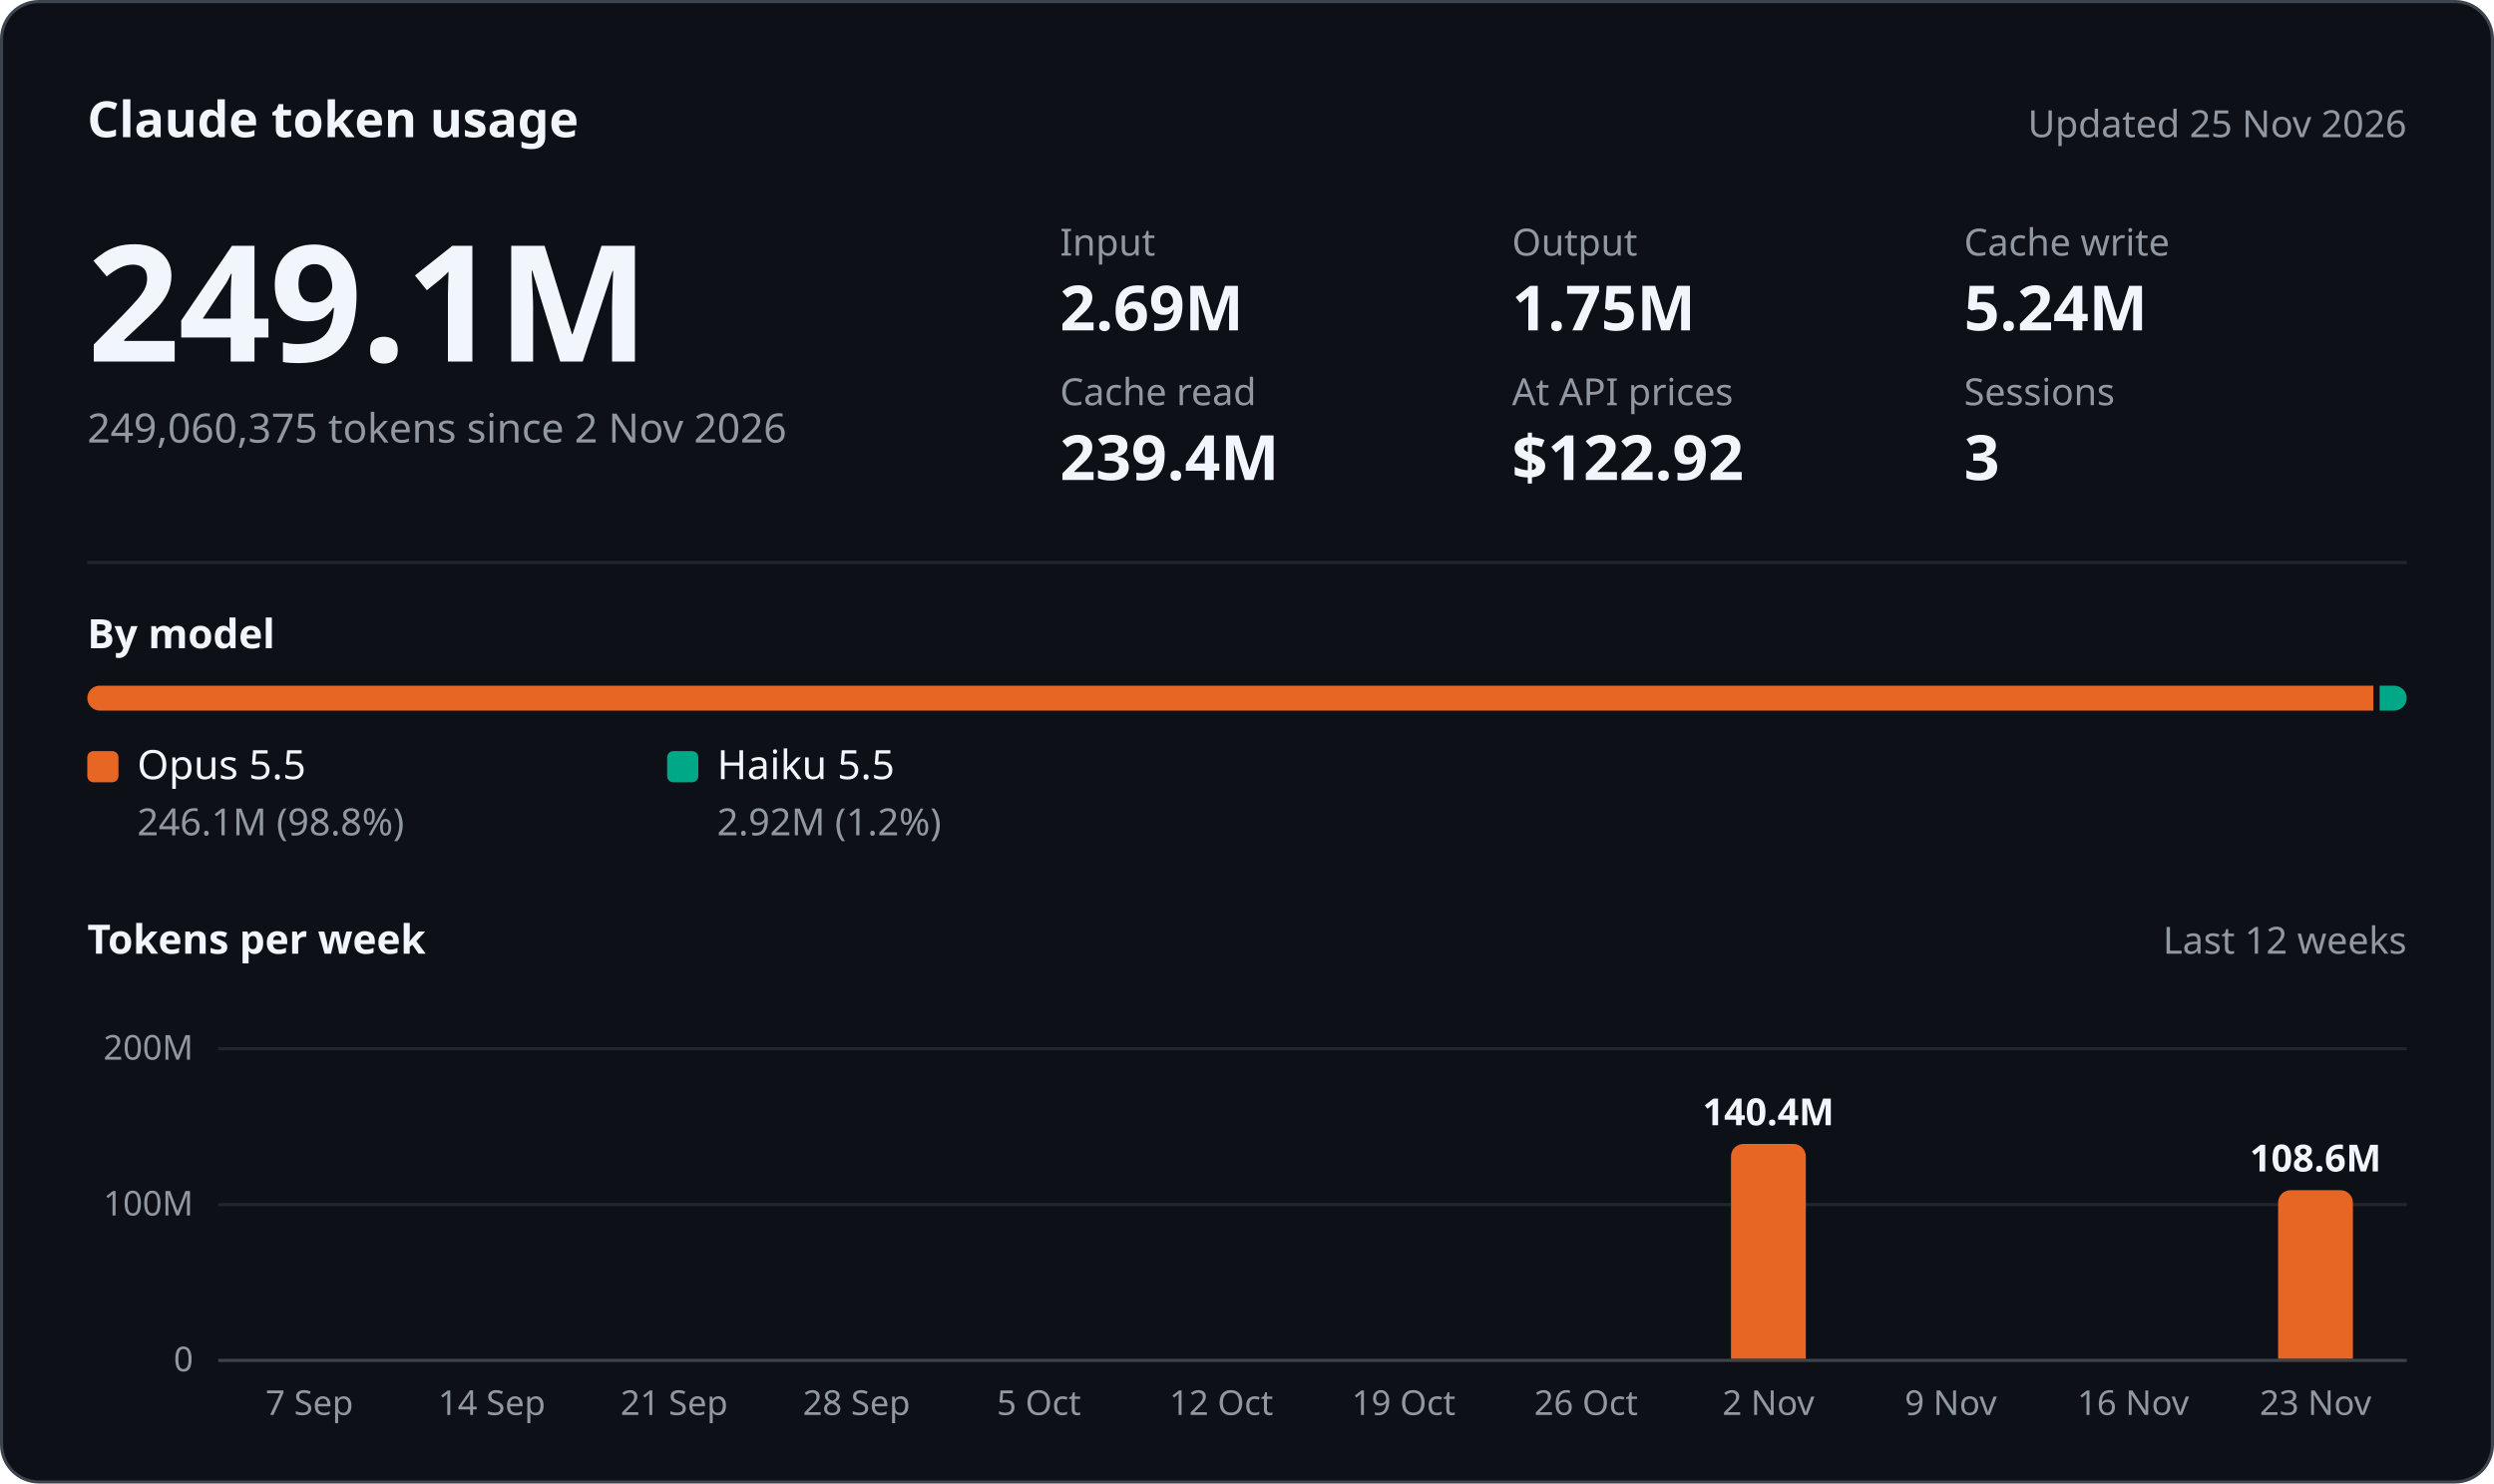
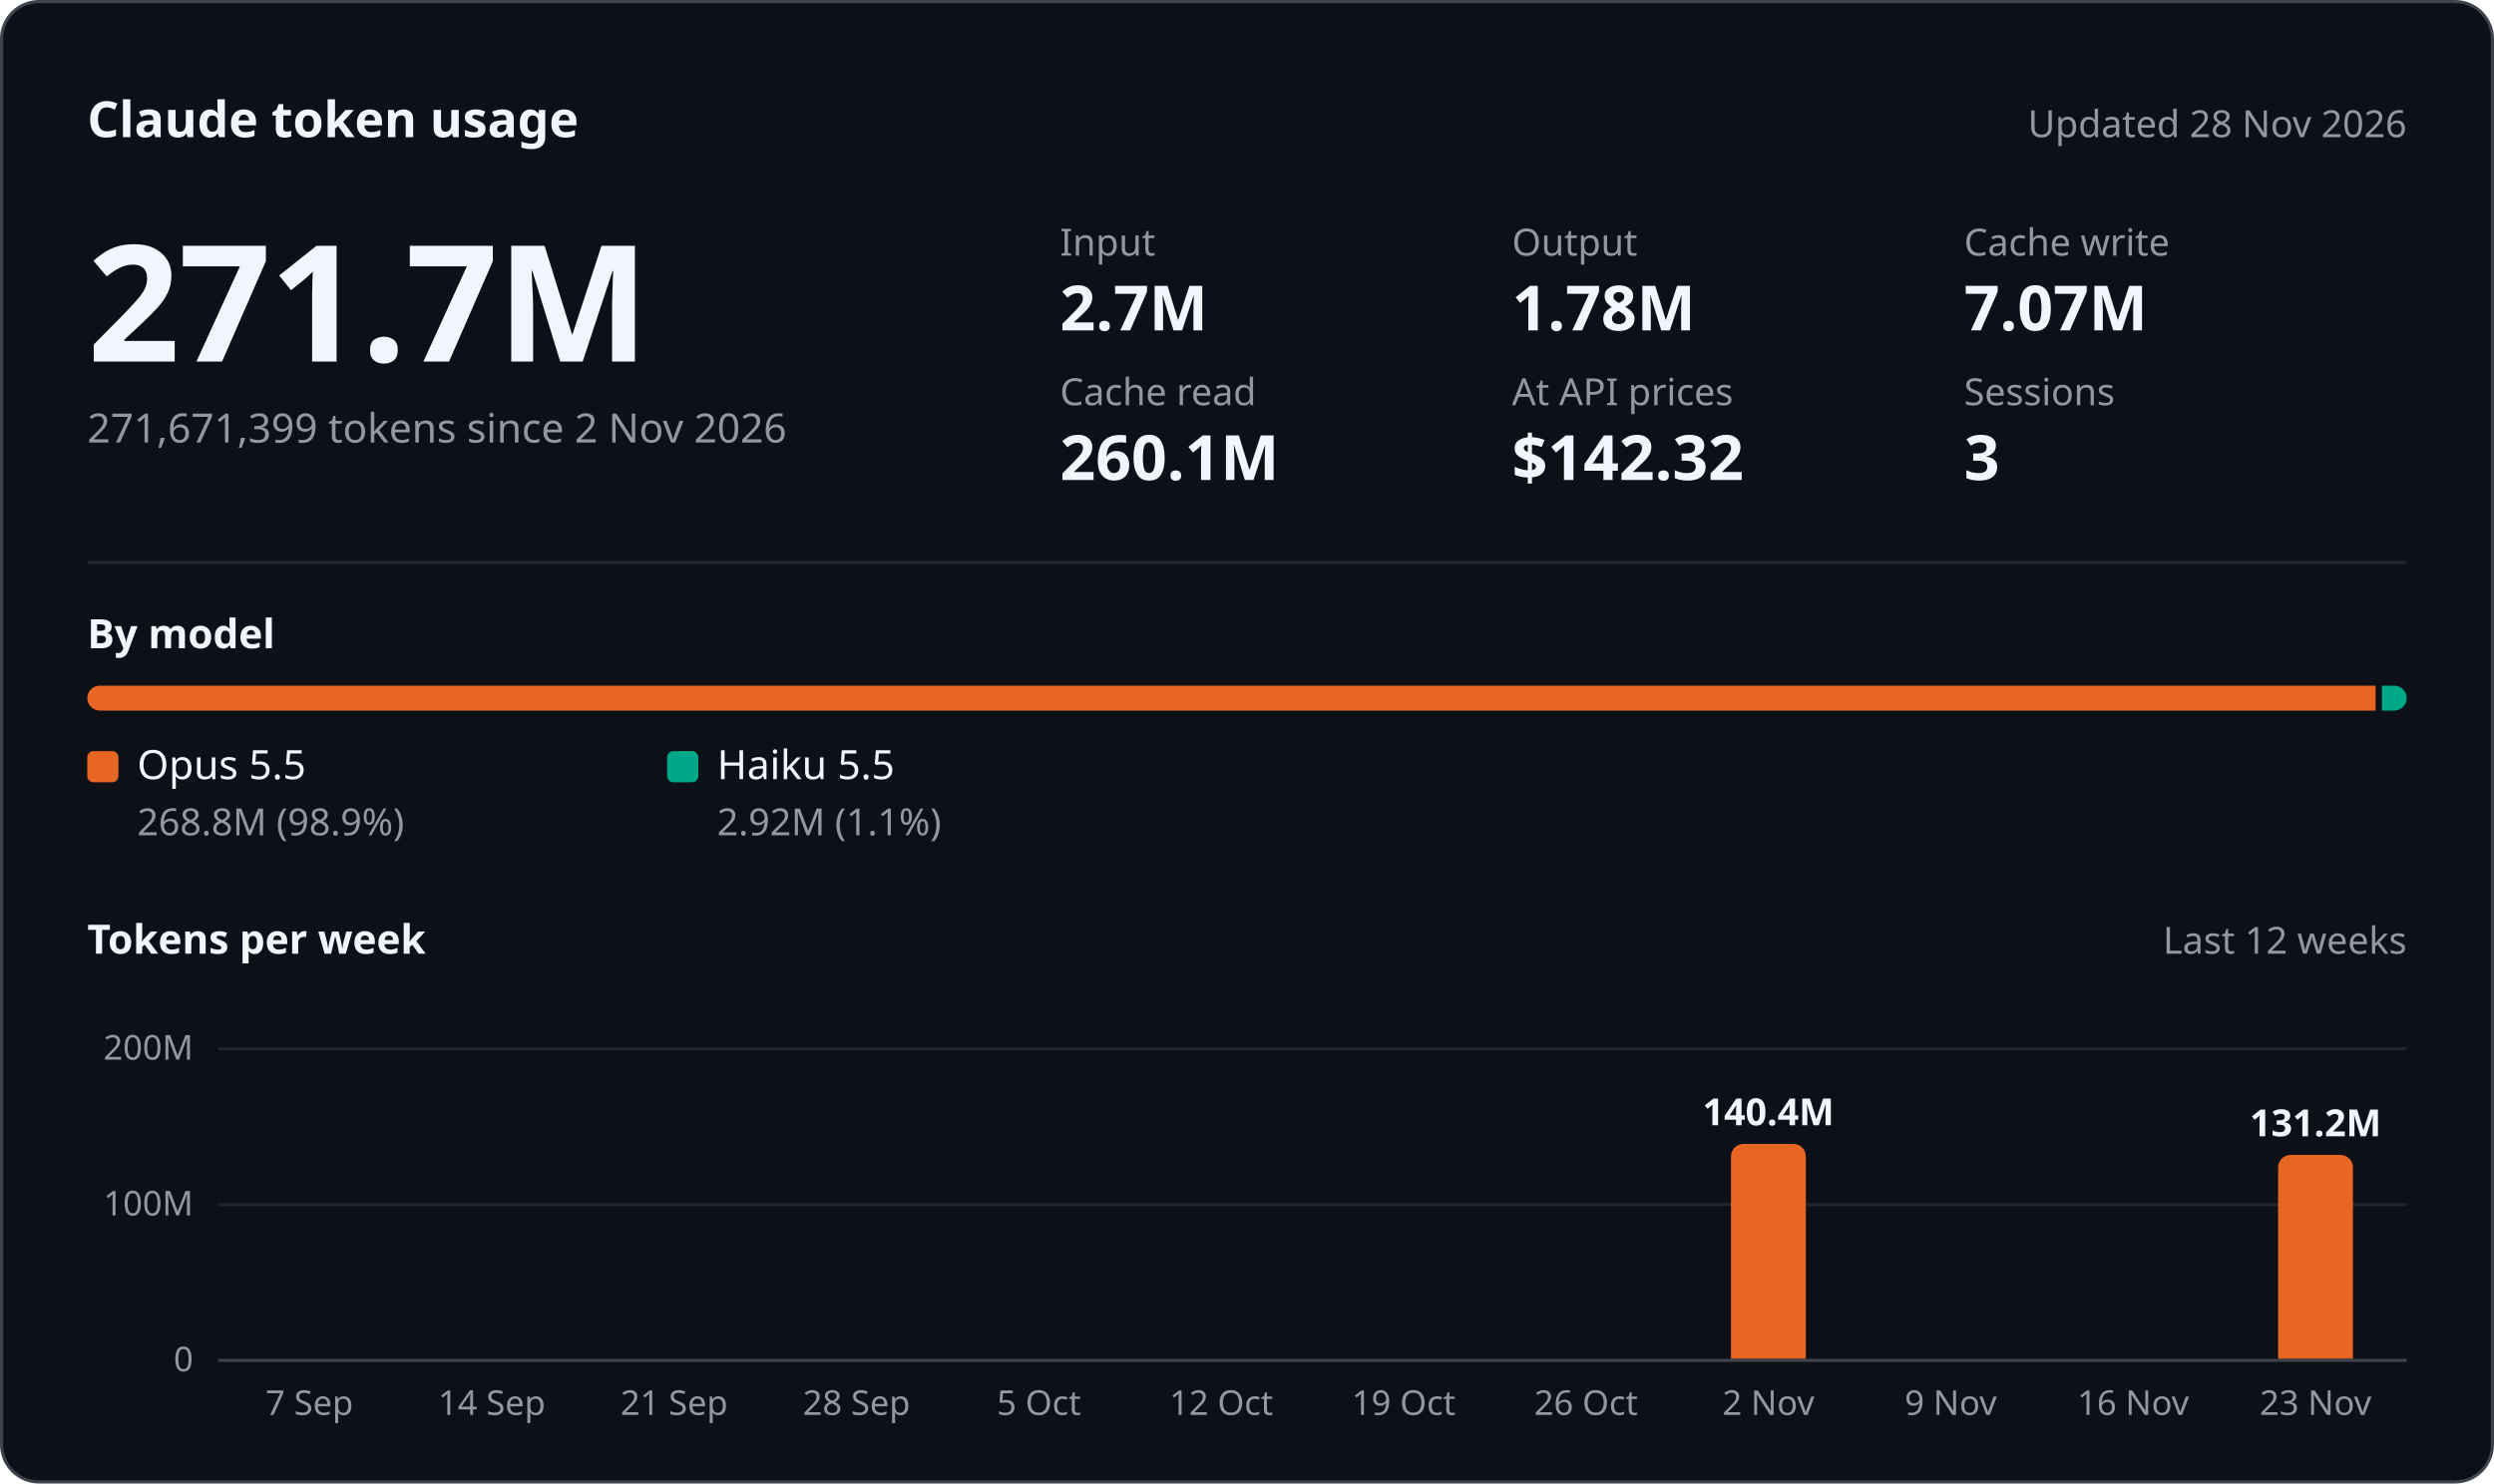
<svg xmlns="http://www.w3.org/2000/svg" width="800" height="476" viewBox="0 0 800 476" role="img" aria-labelledby="title desc">
  <style>
text{font-family:-apple-system,BlinkMacSystemFont,"Segoe UI","Noto Sans",Helvetica,Arial,sans-serif}
.t{fill:#f0f6fc}.m{fill:#9198a1}.n{font-variant-numeric:tabular-nums}
</style>
  <rect x="0.5" y="0.5" width="799" height="475" rx="12" fill="#0d1117" stroke="#3d444d" />
  <text x="28" y="44" class="t" font-size="16" font-weight="600">Claude token usage</text>
-   <text x="772" y="44" class="m" font-size="12" text-anchor="end">Updated 25 Nov 2026</text>
-   <text x="28" y="116" class="t" font-size="52" font-weight="600" letter-spacing="-0.5">249.1M</text>
-   <text x="28" y="142" class="m" font-size="13">249,060,375 tokens since 2 Nov 2026</text>
+   <text x="772" y="44" class="m" font-size="12" text-anchor="end">Updated 28 Nov 2026</text>
+   <text x="28" y="116" class="t" font-size="52" font-weight="600" letter-spacing="-0.5">271.7M</text>
+   <text x="28" y="142" class="m" font-size="13">271,671,399 tokens since 2 Nov 2026</text>
  <text x="340" y="82" class="m" font-size="12">Input</text>
-   <text x="340" y="106" class="t" font-size="20" font-weight="600">2.69M</text>
+   <text x="340" y="106" class="t" font-size="20" font-weight="600">2.7M</text>
  <text x="485" y="82" class="m" font-size="12">Output</text>
-   <text x="485" y="106" class="t" font-size="20" font-weight="600">1.75M</text>
+   <text x="485" y="106" class="t" font-size="20" font-weight="600">1.78M</text>
  <text x="630" y="82" class="m" font-size="12">Cache write</text>
-   <text x="630" y="106" class="t" font-size="20" font-weight="600">5.24M</text>
+   <text x="630" y="106" class="t" font-size="20" font-weight="600">7.07M</text>
  <text x="340" y="130" class="m" font-size="12">Cache read</text>
-   <text x="340" y="154" class="t" font-size="20" font-weight="600">239.4M</text>
+   <text x="340" y="154" class="t" font-size="20" font-weight="600">260.1M</text>
  <text x="485" y="130" class="m" font-size="12">At API prices</text>
-   <text x="485" y="154" class="t" font-size="20" font-weight="600">$122.92</text>
+   <text x="485" y="154" class="t" font-size="20" font-weight="600">$142.32</text>
  <text x="630" y="130" class="m" font-size="12">Sessions</text>
  <text x="630" y="154" class="t" font-size="20" font-weight="600">3</text>
  <path d="M28 180.5H772" stroke="#21262d" />
  <text x="28" y="208" class="t" font-size="13" font-weight="600">By model</text>
  <clipPath id="bar">
    <rect x="28" y="220" width="744" height="8" rx="4" />
  </clipPath>
  <g clip-path="url(#bar)">
-     <rect x="28" y="220" width="733.31" height="8" fill="#e76624" />
-     <rect x="763.31" y="220" width="8.69" height="8" fill="#00a888" />
+     <rect x="28" y="220" width="734.03" height="8" fill="#e76624" />
+     <rect x="764.03" y="220" width="7.97" height="8" fill="#00a888" />
  </g>
  <rect x="28" y="241" width="10" height="10" rx="2" fill="#e76624" />
  <text x="44" y="250" class="t" font-size="13">Opus 5.5</text>
-   <text x="44" y="268" class="m" font-size="12">246.1M (98.8%)</text>
+   <text x="44" y="268" class="m" font-size="12">268.8M (98.9%)</text>
  <rect x="214" y="241" width="10" height="10" rx="2" fill="#00a888" />
  <text x="230" y="250" class="t" font-size="13">Haiku 5.5</text>
-   <text x="230" y="268" class="m" font-size="12">2.92M (1.2%)</text>
+   <text x="230" y="268" class="m" font-size="12">2.92M (1.1%)</text>
  <text x="28" y="306" class="t" font-size="13" font-weight="600">Tokens per week</text>
  <text x="772" y="306" class="m" font-size="12" text-anchor="end">Last 12 weeks</text>
  <path d="M70 386.5H772" stroke="#21262d" />
  <path d="M70 336.5H772" stroke="#21262d" />
  <text x="62" y="440" class="m n" font-size="11" text-anchor="end">0</text>
  <text x="62" y="390" class="m n" font-size="11" text-anchor="end">100M</text>
  <text x="62" y="340" class="m n" font-size="11" text-anchor="end">200M</text>
  <text x="99.25" y="454" class="m" font-size="11" text-anchor="middle">7 Sep</text>
  <text x="157.75" y="454" class="m" font-size="11" text-anchor="middle">14 Sep</text>
  <text x="216.25" y="454" class="m" font-size="11" text-anchor="middle">21 Sep</text>
  <text x="274.75" y="454" class="m" font-size="11" text-anchor="middle">28 Sep</text>
  <text x="333.25" y="454" class="m" font-size="11" text-anchor="middle">5 Oct</text>
  <text x="391.75" y="454" class="m" font-size="11" text-anchor="middle">12 Oct</text>
  <text x="450.25" y="454" class="m" font-size="11" text-anchor="middle">19 Oct</text>
  <text x="508.75" y="454" class="m" font-size="11" text-anchor="middle">26 Oct</text>
  <path d="M555.25 436 V371.04 A4 4 0 0 1 559.25 367.04 H575.25 A4 4 0 0 1 579.25 371.04 V436 Z" fill="#e76624" />
  <text x="567.25" y="361.05" class="t" font-size="12" font-weight="600" text-anchor="middle">140.4M</text>
  <text x="567.25" y="454" class="m" font-size="11" text-anchor="middle">2 Nov</text>
  <text x="625.75" y="454" class="m" font-size="11" text-anchor="middle">9 Nov</text>
  <text x="684.25" y="454" class="m" font-size="11" text-anchor="middle">16 Nov</text>
-   <path d="M730.75 436 V385.88 A4 4 0 0 1 734.75 381.88 H750.75 A4 4 0 0 1 754.75 385.88 V436 Z" fill="#e76624" />
-   <text x="742.75" y="375.88" class="t" font-size="12" font-weight="600" text-anchor="middle">108.6M</text>
+   <path d="M730.75 436 V374.57 A4 4 0 0 1 734.75 370.57 H750.75 A4 4 0 0 1 754.75 374.57 V436 Z" fill="#e76624" />
+   <text x="742.75" y="364.58" class="t" font-size="12" font-weight="600" text-anchor="middle">131.2M</text>
  <text x="742.75" y="454" class="m" font-size="11" text-anchor="middle">23 Nov</text>
  <path d="M70 436.5H772" stroke="#3d444d" />
</svg>
